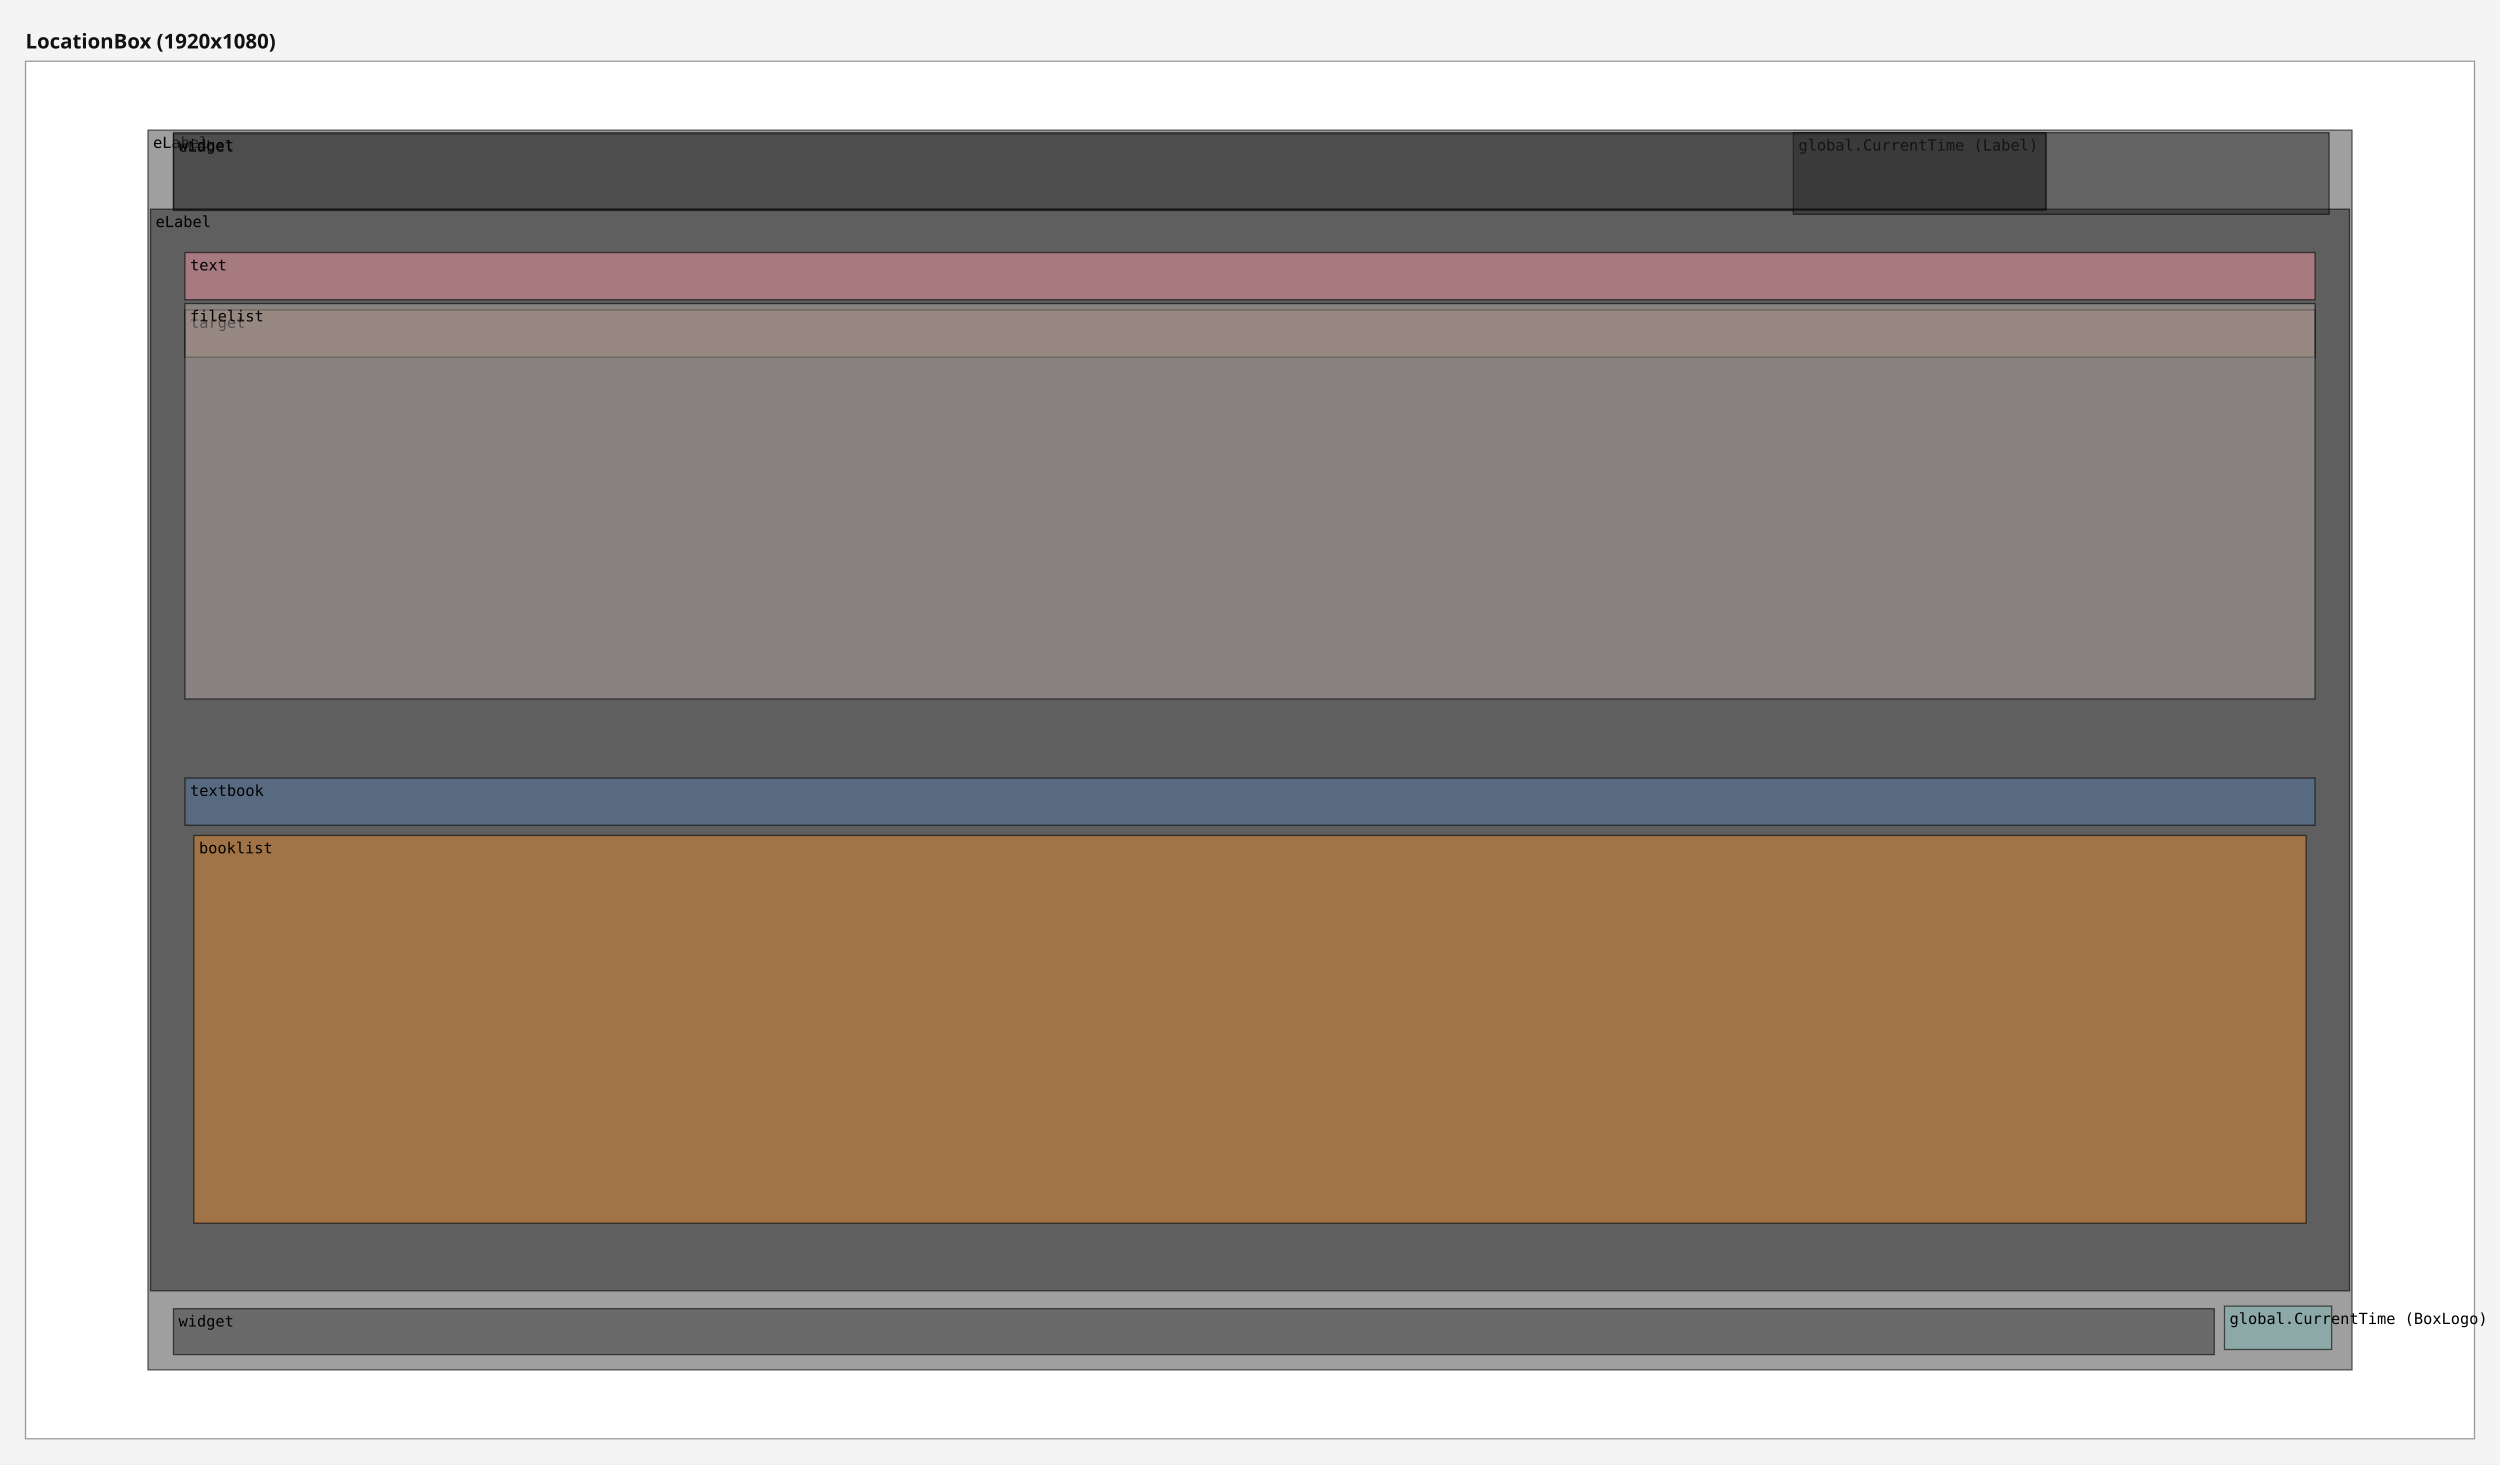
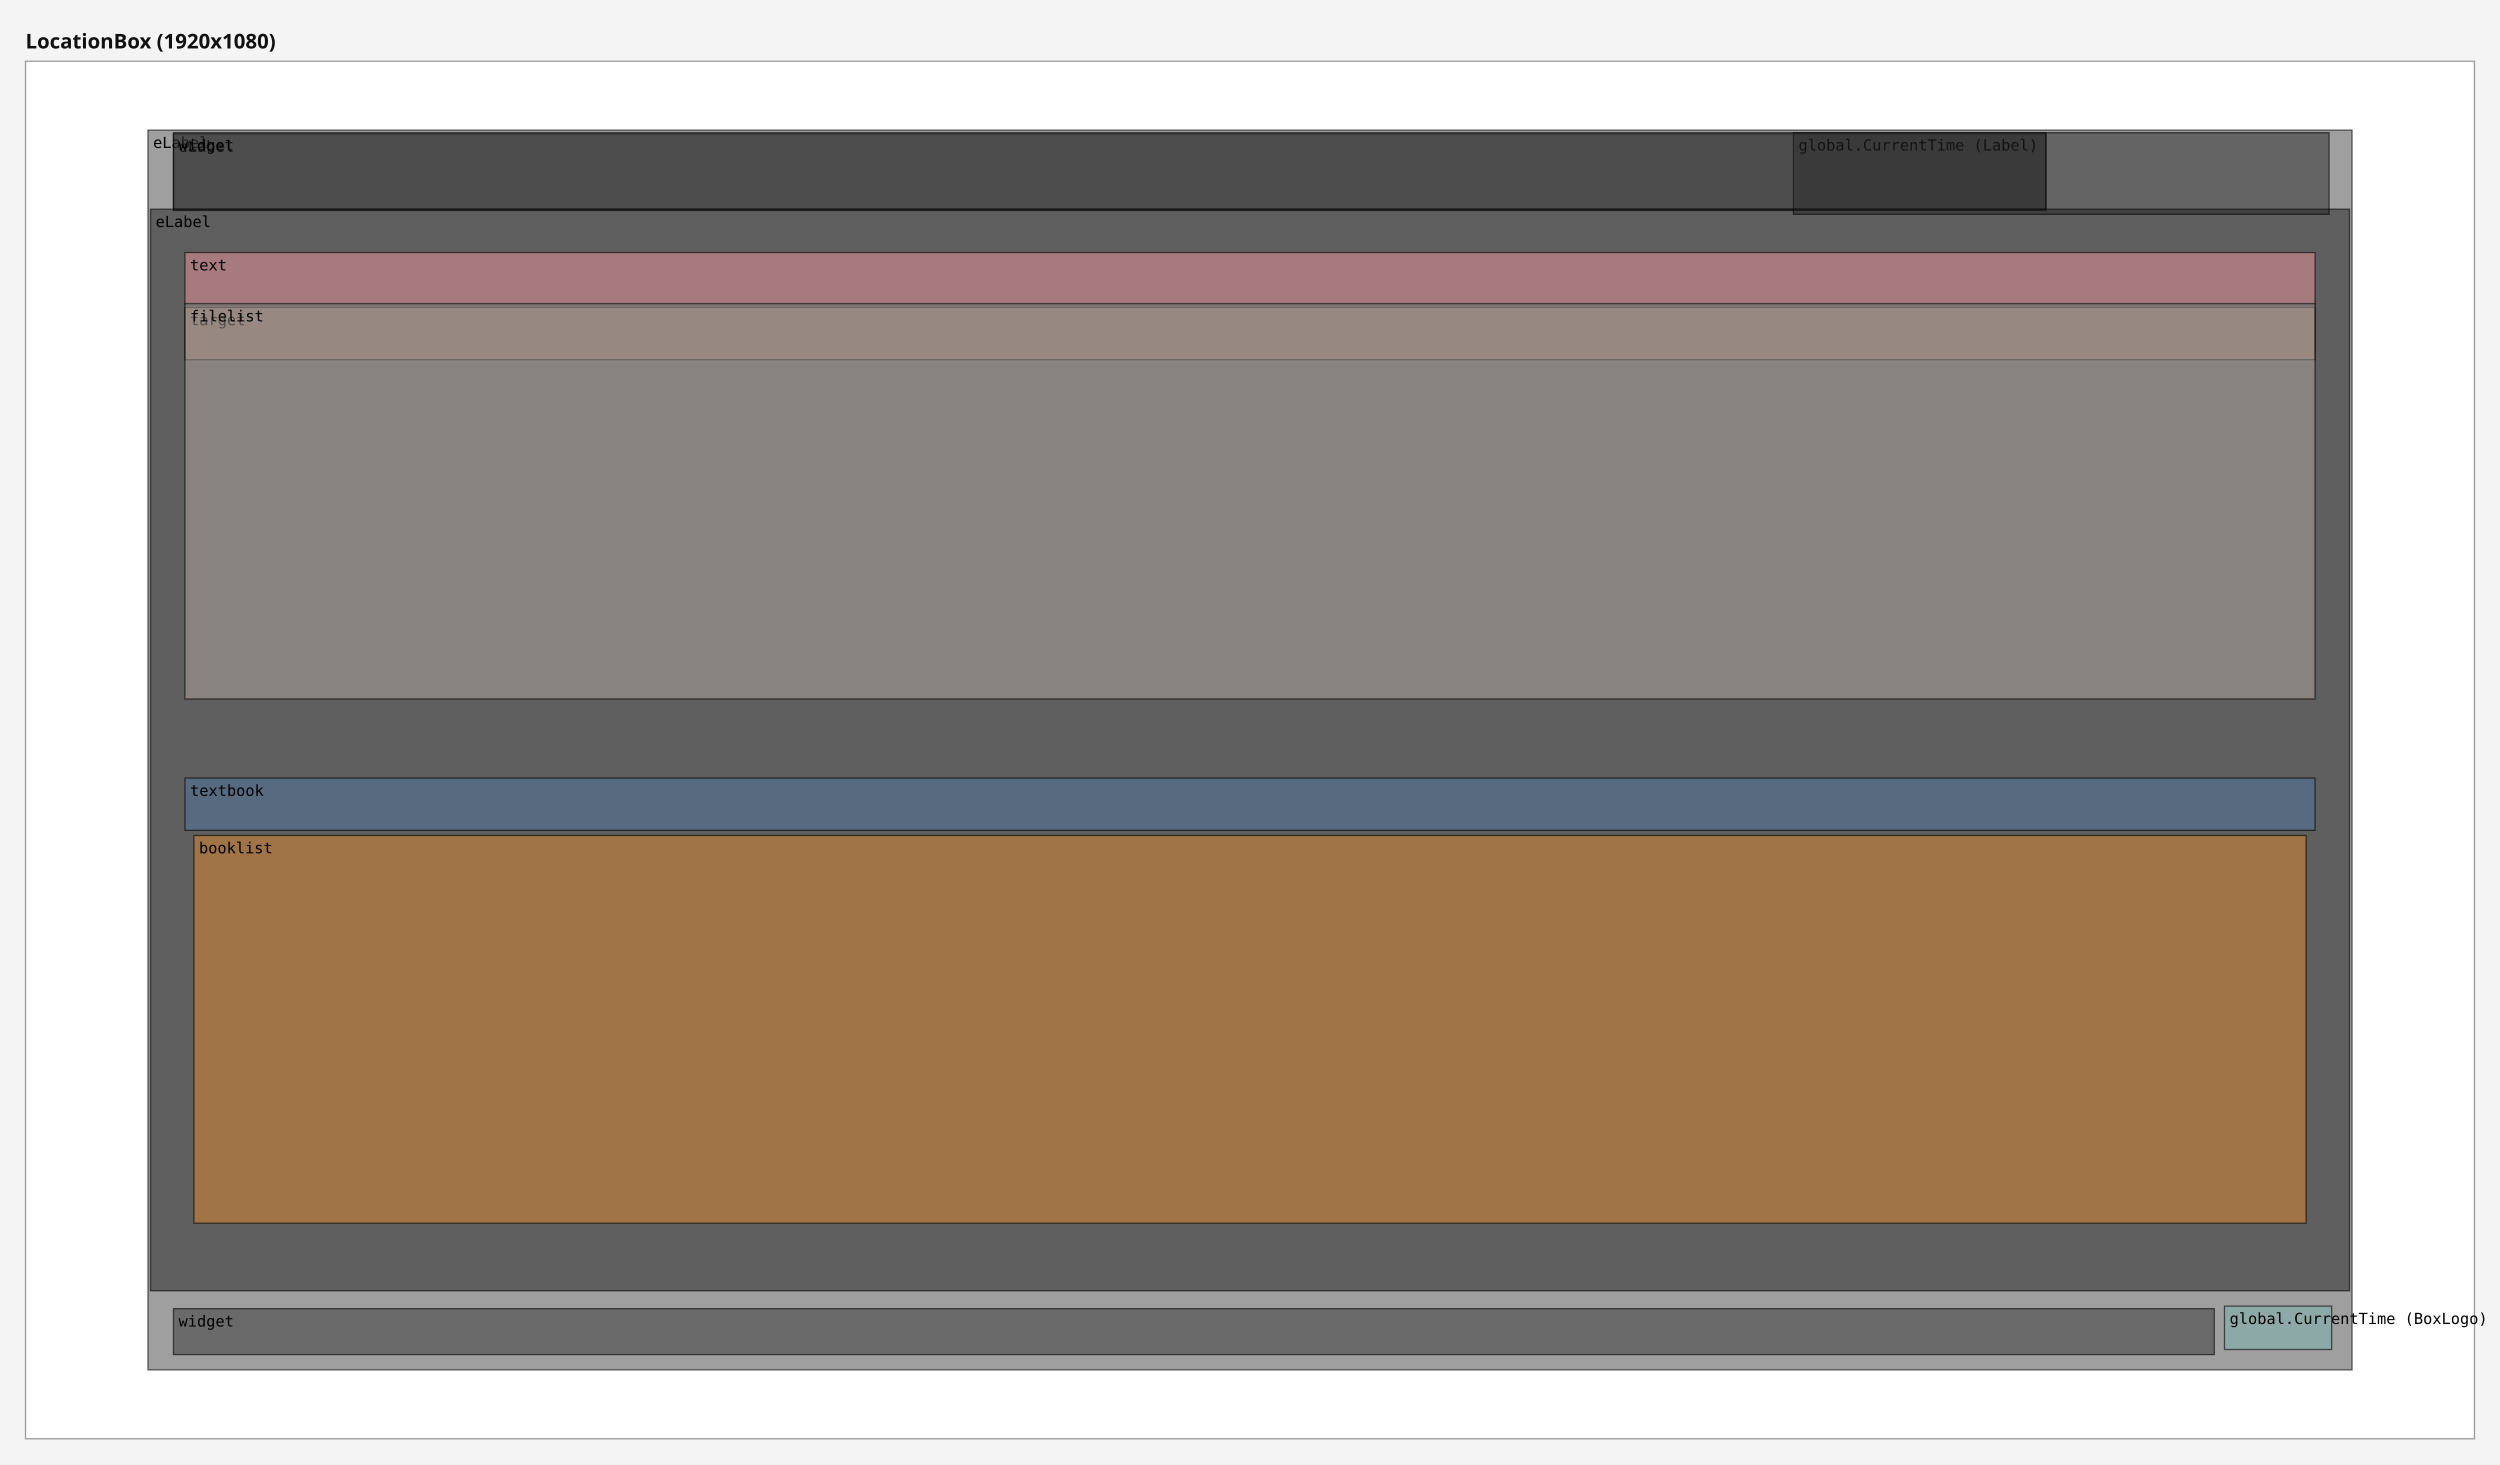
<svg xmlns="http://www.w3.org/2000/svg" width="1960" height="1148" viewBox="0 0 1960 1148">
  <rect x="0" y="0" width="1960" height="1148" fill="#f4f4f4" />
  <text x="20" y="38" font-family="sans-serif" font-size="16" font-weight="bold" fill="#111111">LocationBox (1920x1080)</text>
  <g data-screen="0" transform="translate(20,48)">
    <rect x="0" y="0" width="1920" height="1080" fill="#ffffff" stroke="#999999" stroke-width="1" />
    <g>
      <rect data-ref="0:0" x="96" y="54" width="1728" height="972" fill="#2c2c2c" fill-opacity="0.45" stroke="#000000" stroke-opacity="0.6" stroke-width="1" />
      <text x="100" y="68" font-family="monospace" font-size="12" fill="#000000">eLabel</text>
    </g>
    <g>
      <rect data-ref="0:1" x="98" y="116" width="1724" height="848" fill="#121212" fill-opacity="0.45" stroke="#000000" stroke-opacity="0.6" stroke-width="1" />
      <text x="102" y="130" font-family="monospace" font-size="12" fill="#000000">eLabel</text>
    </g>
    <g>
      <rect data-ref="0:3" x="1724" y="976" width="84" height="34" fill="#76b7b2" fill-opacity="0.45" stroke="#000000" stroke-opacity="0.6" stroke-width="1" />
      <text x="1728" y="990" font-family="monospace" font-size="12" fill="#000000">global.CurrentTime (BoxLogo)</text>
    </g>
    <g>
-       <rect data-ref="0:7" x="125" y="150" width="1670" height="37" fill="#ff9da7" fill-opacity="0.45" stroke="#000000" stroke-opacity="0.6" stroke-width="1" />
+       <rect data-ref="0:7" x="125" y="150" width="1670" height="41" fill="#ff9da7" fill-opacity="0.45" stroke="#000000" stroke-opacity="0.6" stroke-width="1" />
      <text x="129" y="164" font-family="monospace" font-size="12" fill="#000000">text</text>
    </g>
    <g>
-       <rect data-ref="0:8" x="125" y="195" width="1670" height="37" fill="#9c755f" fill-opacity="0.45" stroke="#000000" stroke-opacity="0.6" stroke-width="1" />
-       <text x="129" y="209" font-family="monospace" font-size="12" fill="#000000">target</text>
+       <rect data-ref="0:8" x="125" y="193" width="1670" height="41" fill="#9c755f" fill-opacity="0.45" stroke="#000000" stroke-opacity="0.6" stroke-width="1" />
+       <text x="129" y="207" font-family="monospace" font-size="12" fill="#000000">target</text>
    </g>
    <g>
-       <rect data-ref="0:10" x="125" y="562" width="1670" height="37" fill="#4e79a7" fill-opacity="0.45" stroke="#000000" stroke-opacity="0.6" stroke-width="1" />
+       <rect data-ref="0:10" x="125" y="562" width="1670" height="41" fill="#4e79a7" fill-opacity="0.45" stroke="#000000" stroke-opacity="0.6" stroke-width="1" />
      <text x="129" y="576" font-family="monospace" font-size="12" fill="#000000">textbook</text>
    </g>
    <g>
      <rect data-ref="0:9" x="125" y="190" width="1670" height="310" fill="#bab0ac" fill-opacity="0.45" stroke="#000000" stroke-opacity="0.6" stroke-width="1" />
      <text x="129" y="204" font-family="monospace" font-size="12" fill="#000000">filelist</text>
    </g>
    <g>
      <rect data-ref="0:11" x="132" y="607" width="1656" height="304" fill="#f28e2b" fill-opacity="0.45" stroke="#000000" stroke-opacity="0.6" stroke-width="1" />
      <text x="136" y="621" font-family="monospace" font-size="12" fill="#000000">booklist</text>
    </g>
    <g>
      <rect data-ref="0:2" x="116" y="978" width="1600" height="36" fill="#2c2c2c" fill-opacity="0.45" stroke="#000000" stroke-opacity="0.6" stroke-width="1" />
      <text x="120" y="992" font-family="monospace" font-size="12" fill="#000000">widget</text>
    </g>
    <g>
      <rect data-ref="0:5" x="116" y="57" width="1468" height="60" fill="#2c2c2c" fill-opacity="0.45" stroke="#000000" stroke-opacity="0.6" stroke-width="1" />
      <text x="120" y="71" font-family="monospace" font-size="12" fill="#000000">eLabel</text>
    </g>
    <g>
      <rect data-ref="0:4" x="1386" y="56" width="420" height="64" fill="#1d1d1d" fill-opacity="0.45" stroke="#000000" stroke-opacity="0.6" stroke-width="1" />
      <text x="1390" y="70" font-family="monospace" font-size="12" fill="#000000">global.CurrentTime (Label)</text>
    </g>
    <g>
      <rect data-ref="0:6" x="116" y="56" width="1468" height="60" fill="#2c2c2c" fill-opacity="0.45" stroke="#000000" stroke-opacity="0.6" stroke-width="1" />
      <text x="120" y="70" font-family="monospace" font-size="12" fill="#000000">widget</text>
    </g>
  </g>
</svg>
